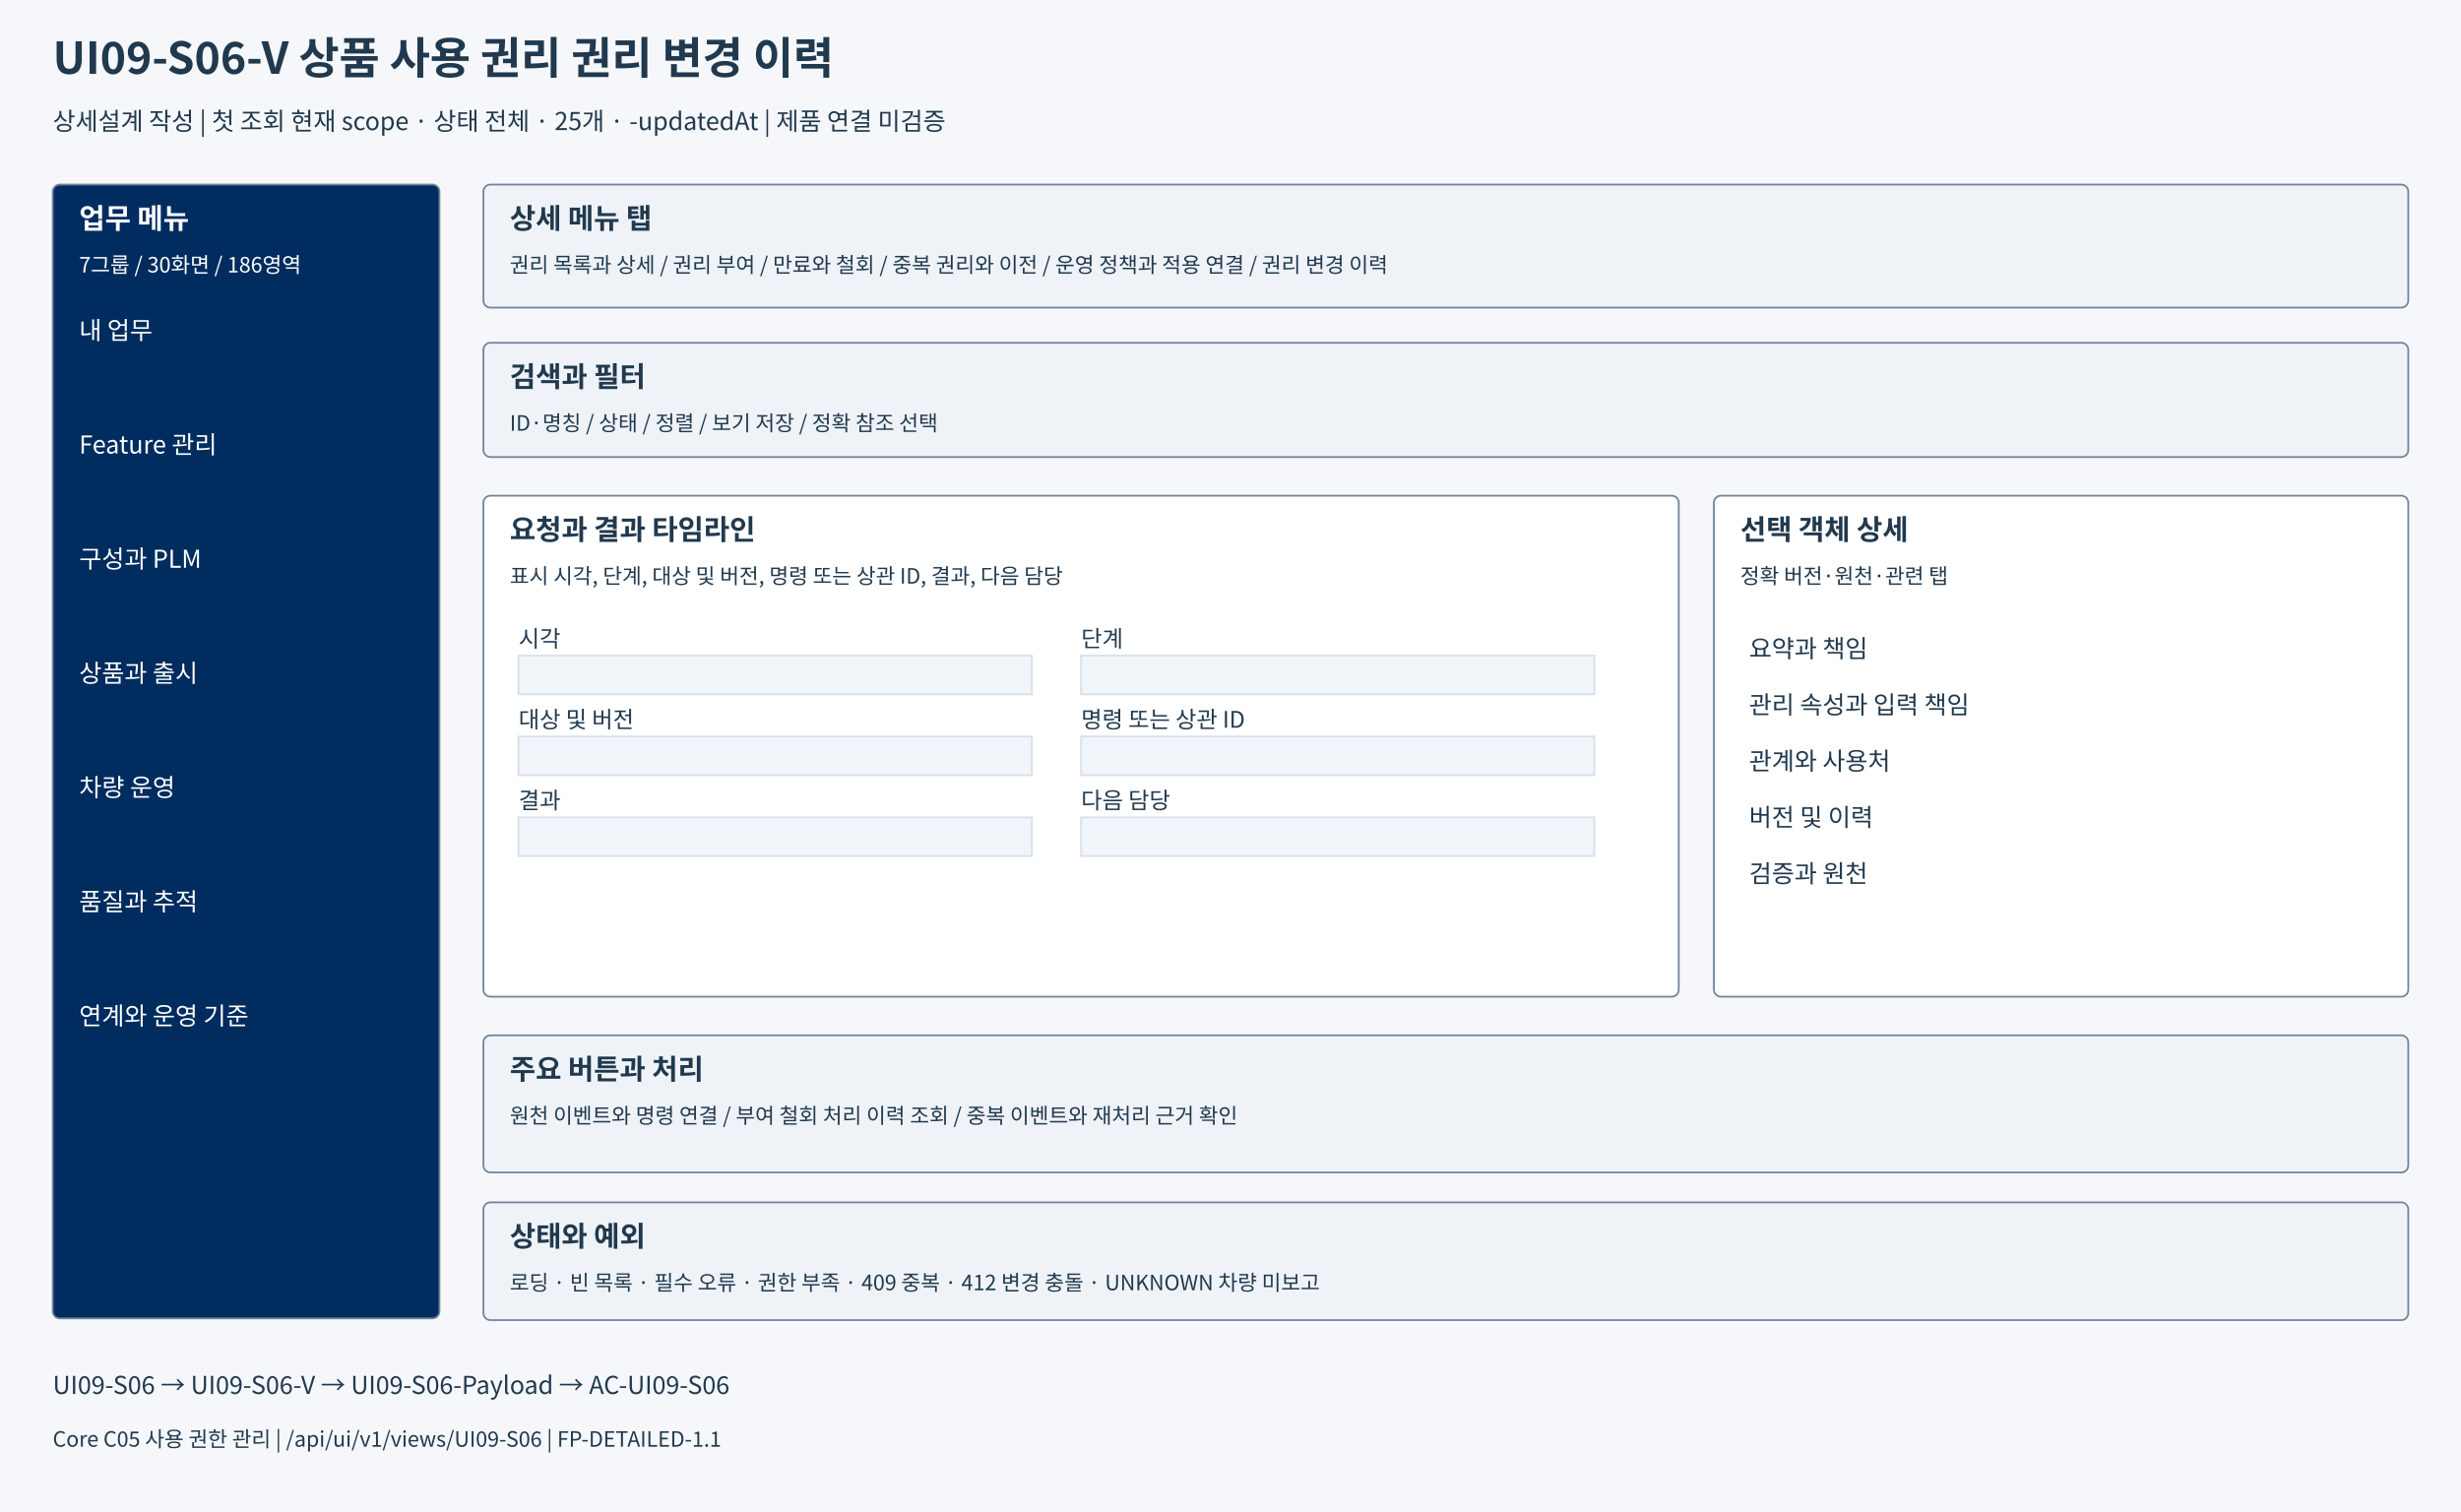
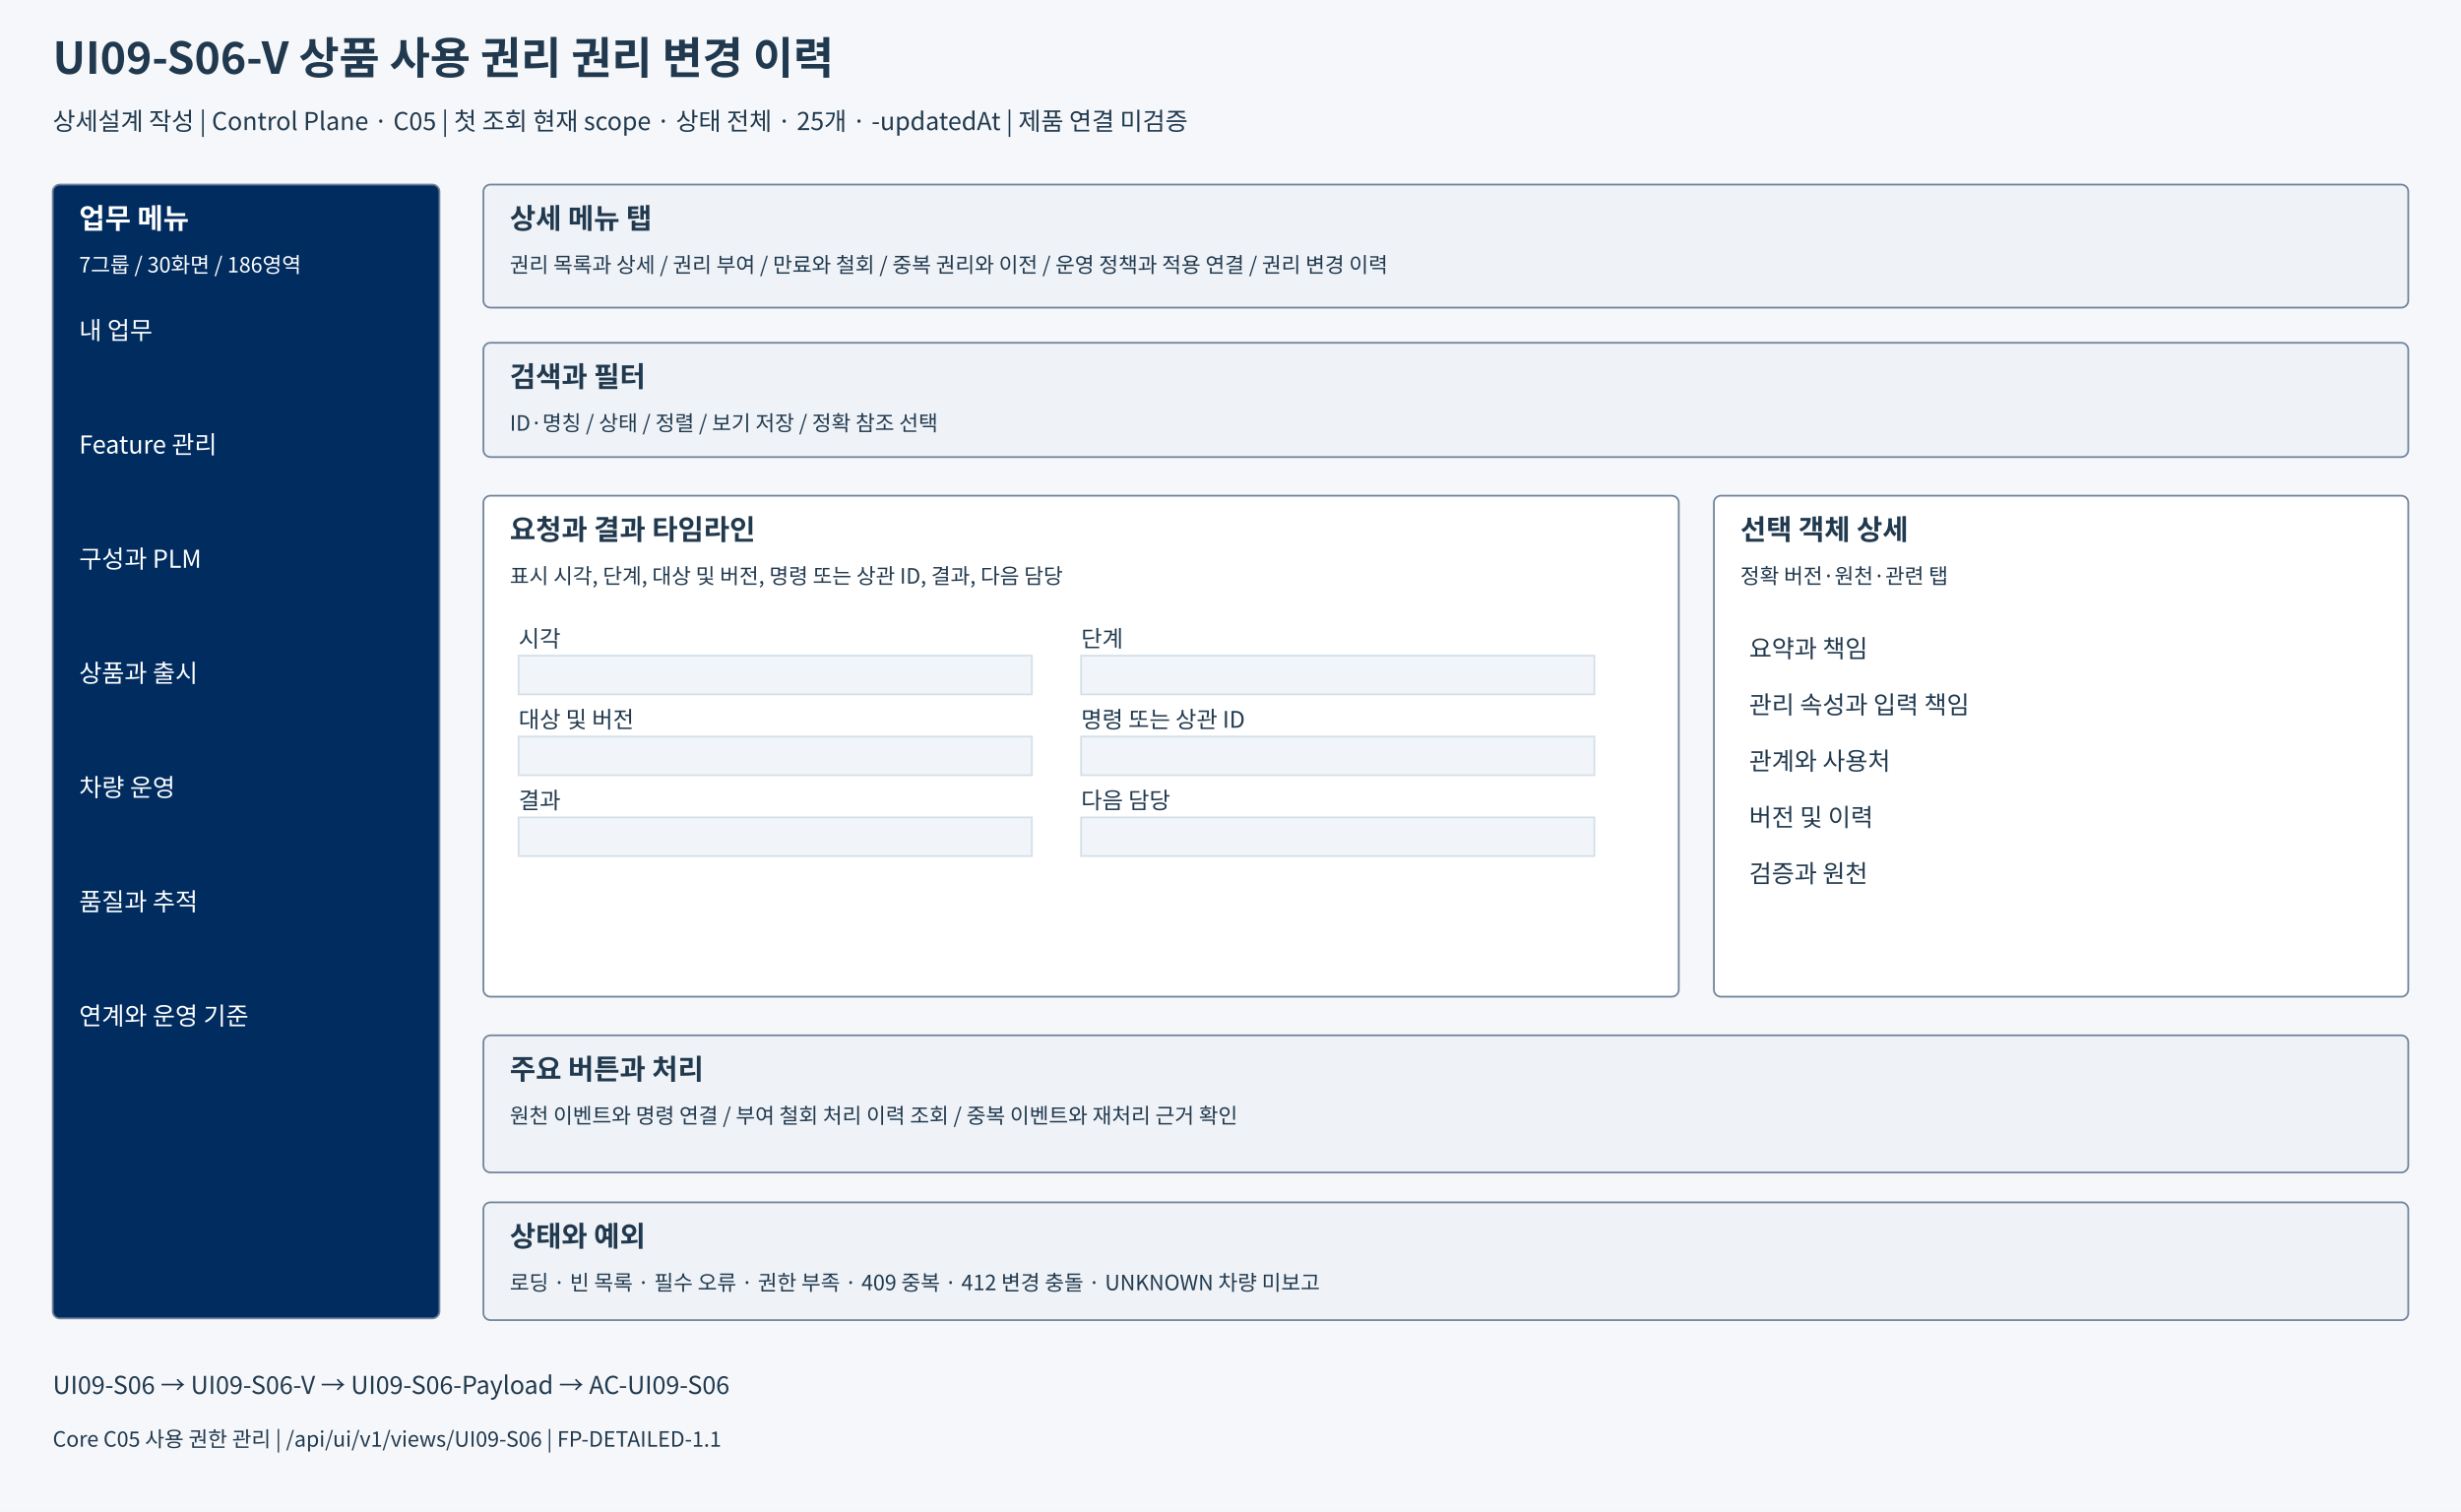
<svg xmlns="http://www.w3.org/2000/svg" width="1400" height="860" viewBox="0 0 1400 860">
  <rect width="1400" height="860" fill="#f5f7fa" />
  <text x="30" y="42" font-family="Noto Sans CJK KR,Arial,sans-serif" font-size="25" fill="#21394e" font-weight="bold">UI09-S06-V  상품 사용 권리  권리 변경 이력</text>
-   <text x="30" y="74" font-family="Noto Sans CJK KR,Arial,sans-serif" font-size="14" fill="#21394e" font-weight="normal">상세설계 작성  |  첫 조회 현재 scope · 상태 전체 · 25개 · -updatedAt  |  제품 연결 미검증</text>
+   <text x="30" y="74" font-family="Noto Sans CJK KR,Arial,sans-serif" font-size="14" fill="#21394e" font-weight="normal">상세설계 작성  |  Control Plane · C05  |  첫 조회 현재 scope · 상태 전체 · 25개 · -updatedAt  |  제품 연결 미검증</text>
  <rect x="30" y="105" width="220" height="645" rx="4" fill="#002c5f" stroke="#71839a" />
  <text x="45" y="130" font-family="Noto Sans CJK KR,Arial,sans-serif" font-size="16" fill="white" font-weight="bold">업무 메뉴</text>
  <text x="45" y="155" font-family="Noto Sans CJK KR,Arial,sans-serif" font-size="12" fill="white" font-weight="normal">7그룹 / 30화면 / 186영역</text>
  <text x="45" y="193" font-family="Noto Sans CJK KR,Arial,sans-serif" font-size="14" fill="white" font-weight="normal">내 업무</text>
  <text x="45" y="258" font-family="Noto Sans CJK KR,Arial,sans-serif" font-size="14" fill="white" font-weight="normal">Feature 관리</text>
  <text x="45" y="323" font-family="Noto Sans CJK KR,Arial,sans-serif" font-size="14" fill="white" font-weight="normal">구성과 PLM</text>
  <text x="45" y="388" font-family="Noto Sans CJK KR,Arial,sans-serif" font-size="14" fill="white" font-weight="normal">상품과 출시</text>
  <text x="45" y="453" font-family="Noto Sans CJK KR,Arial,sans-serif" font-size="14" fill="white" font-weight="normal">차량 운영</text>
  <text x="45" y="518" font-family="Noto Sans CJK KR,Arial,sans-serif" font-size="14" fill="white" font-weight="normal">품질과 추적</text>
  <text x="45" y="583" font-family="Noto Sans CJK KR,Arial,sans-serif" font-size="14" fill="white" font-weight="normal">연계와 운영 기준</text>
  <rect x="275" y="105" width="1095" height="70" rx="4" fill="#eff3f8" stroke="#71839a" />
  <text x="290" y="130" font-family="Noto Sans CJK KR,Arial,sans-serif" font-size="16" fill="#21394e" font-weight="bold">상세 메뉴 탭</text>
  <text x="290" y="155" font-family="Noto Sans CJK KR,Arial,sans-serif" font-size="12" fill="#21394e" font-weight="normal">권리 목록과 상세  /  권리 부여  /  만료와 철회  /  중복 권리와 이전  /  운영 정책과 적용 연결  /  권리 변경 이력</text>
  <rect x="275" y="195" width="1095" height="65" rx="4" fill="#eff3f8" stroke="#71839a" />
  <text x="290" y="220" font-family="Noto Sans CJK KR,Arial,sans-serif" font-size="16" fill="#21394e" font-weight="bold">검색과 필터</text>
  <text x="290" y="245" font-family="Noto Sans CJK KR,Arial,sans-serif" font-size="12" fill="#21394e" font-weight="normal">ID·명칭  /  상태  /  정렬  /  보기 저장  /  정확 참조 선택</text>
  <rect x="275" y="282" width="680" height="285" rx="4" fill="white" stroke="#71839a" />
  <text x="290" y="307" font-family="Noto Sans CJK KR,Arial,sans-serif" font-size="16" fill="#21394e" font-weight="bold">요청과 결과 타임라인</text>
  <text x="290" y="332" font-family="Noto Sans CJK KR,Arial,sans-serif" font-size="12" fill="#21394e" font-weight="normal">표시 시각, 단계, 대상 및 버전, 명령 또는 상관 ID, 결과, 다음 담당</text>
  <text x="295" y="368" font-family="Noto Sans CJK KR,Arial,sans-serif" font-size="13" fill="#21394e" font-weight="normal">시각</text>
  <rect x="295" y="373" width="292" height="22" fill="#f1f5f9" stroke="#d4dfe9" />
  <text x="615" y="368" font-family="Noto Sans CJK KR,Arial,sans-serif" font-size="13" fill="#21394e" font-weight="normal">단계</text>
  <rect x="615" y="373" width="292" height="22" fill="#f1f5f9" stroke="#d4dfe9" />
  <text x="295" y="414" font-family="Noto Sans CJK KR,Arial,sans-serif" font-size="13" fill="#21394e" font-weight="normal">대상 및 버전</text>
  <rect x="295" y="419" width="292" height="22" fill="#f1f5f9" stroke="#d4dfe9" />
  <text x="615" y="414" font-family="Noto Sans CJK KR,Arial,sans-serif" font-size="13" fill="#21394e" font-weight="normal">명령 또는 상관 ID</text>
  <rect x="615" y="419" width="292" height="22" fill="#f1f5f9" stroke="#d4dfe9" />
  <text x="295" y="460" font-family="Noto Sans CJK KR,Arial,sans-serif" font-size="13" fill="#21394e" font-weight="normal">결과</text>
  <rect x="295" y="465" width="292" height="22" fill="#f1f5f9" stroke="#d4dfe9" />
  <text x="615" y="460" font-family="Noto Sans CJK KR,Arial,sans-serif" font-size="13" fill="#21394e" font-weight="normal">다음 담당</text>
  <rect x="615" y="465" width="292" height="22" fill="#f1f5f9" stroke="#d4dfe9" />
  <rect x="975" y="282" width="395" height="285" rx="4" fill="white" stroke="#71839a" />
  <text x="990" y="307" font-family="Noto Sans CJK KR,Arial,sans-serif" font-size="16" fill="#21394e" font-weight="bold">선택 객체 상세</text>
  <text x="990" y="332" font-family="Noto Sans CJK KR,Arial,sans-serif" font-size="12" fill="#21394e" font-weight="normal">정확 버전·원천·관련 탭</text>
  <text x="995" y="374" font-family="Noto Sans CJK KR,Arial,sans-serif" font-size="14" fill="#21394e" font-weight="normal">요약과 책임</text>
  <text x="995" y="406" font-family="Noto Sans CJK KR,Arial,sans-serif" font-size="14" fill="#21394e" font-weight="normal">관리 속성과 입력 책임</text>
  <text x="995" y="438" font-family="Noto Sans CJK KR,Arial,sans-serif" font-size="14" fill="#21394e" font-weight="normal">관계와 사용처</text>
  <text x="995" y="470" font-family="Noto Sans CJK KR,Arial,sans-serif" font-size="14" fill="#21394e" font-weight="normal">버전 및 이력</text>
  <text x="995" y="502" font-family="Noto Sans CJK KR,Arial,sans-serif" font-size="14" fill="#21394e" font-weight="normal">검증과 원천</text>
  <rect x="275" y="589" width="1095" height="78" rx="4" fill="#eff3f8" stroke="#71839a" />
  <text x="290" y="614" font-family="Noto Sans CJK KR,Arial,sans-serif" font-size="16" fill="#21394e" font-weight="bold">주요 버튼과 처리</text>
  <text x="290" y="639" font-family="Noto Sans CJK KR,Arial,sans-serif" font-size="12" fill="#21394e" font-weight="normal">원천 이벤트와 명령 연결 / 부여 철회 처리 이력 조회 / 중복 이벤트와 재처리 근거 확인</text>
  <rect x="275" y="684" width="1095" height="67" rx="4" fill="#eff3f8" stroke="#71839a" />
  <text x="290" y="709" font-family="Noto Sans CJK KR,Arial,sans-serif" font-size="16" fill="#21394e" font-weight="bold">상태와 예외</text>
  <text x="290" y="734" font-family="Noto Sans CJK KR,Arial,sans-serif" font-size="12" fill="#21394e" font-weight="normal">로딩 · 빈 목록 · 필수 오류 · 권한 부족 · 409 중복 · 412 변경 충돌 · UNKNOWN 차량 미보고</text>
  <text x="30" y="793" font-family="Noto Sans CJK KR,Arial,sans-serif" font-size="14" fill="#21394e" font-weight="normal">UI09-S06 → UI09-S06-V → UI09-S06-Payload → AC-UI09-S06</text>
  <text x="30" y="823" font-family="Noto Sans CJK KR,Arial,sans-serif" font-size="12" fill="#21394e" font-weight="normal">Core C05 사용 권한 관리   |   /api/ui/v1/views/UI09-S06   |   FP-DETAILED-1.1</text>
</svg>
